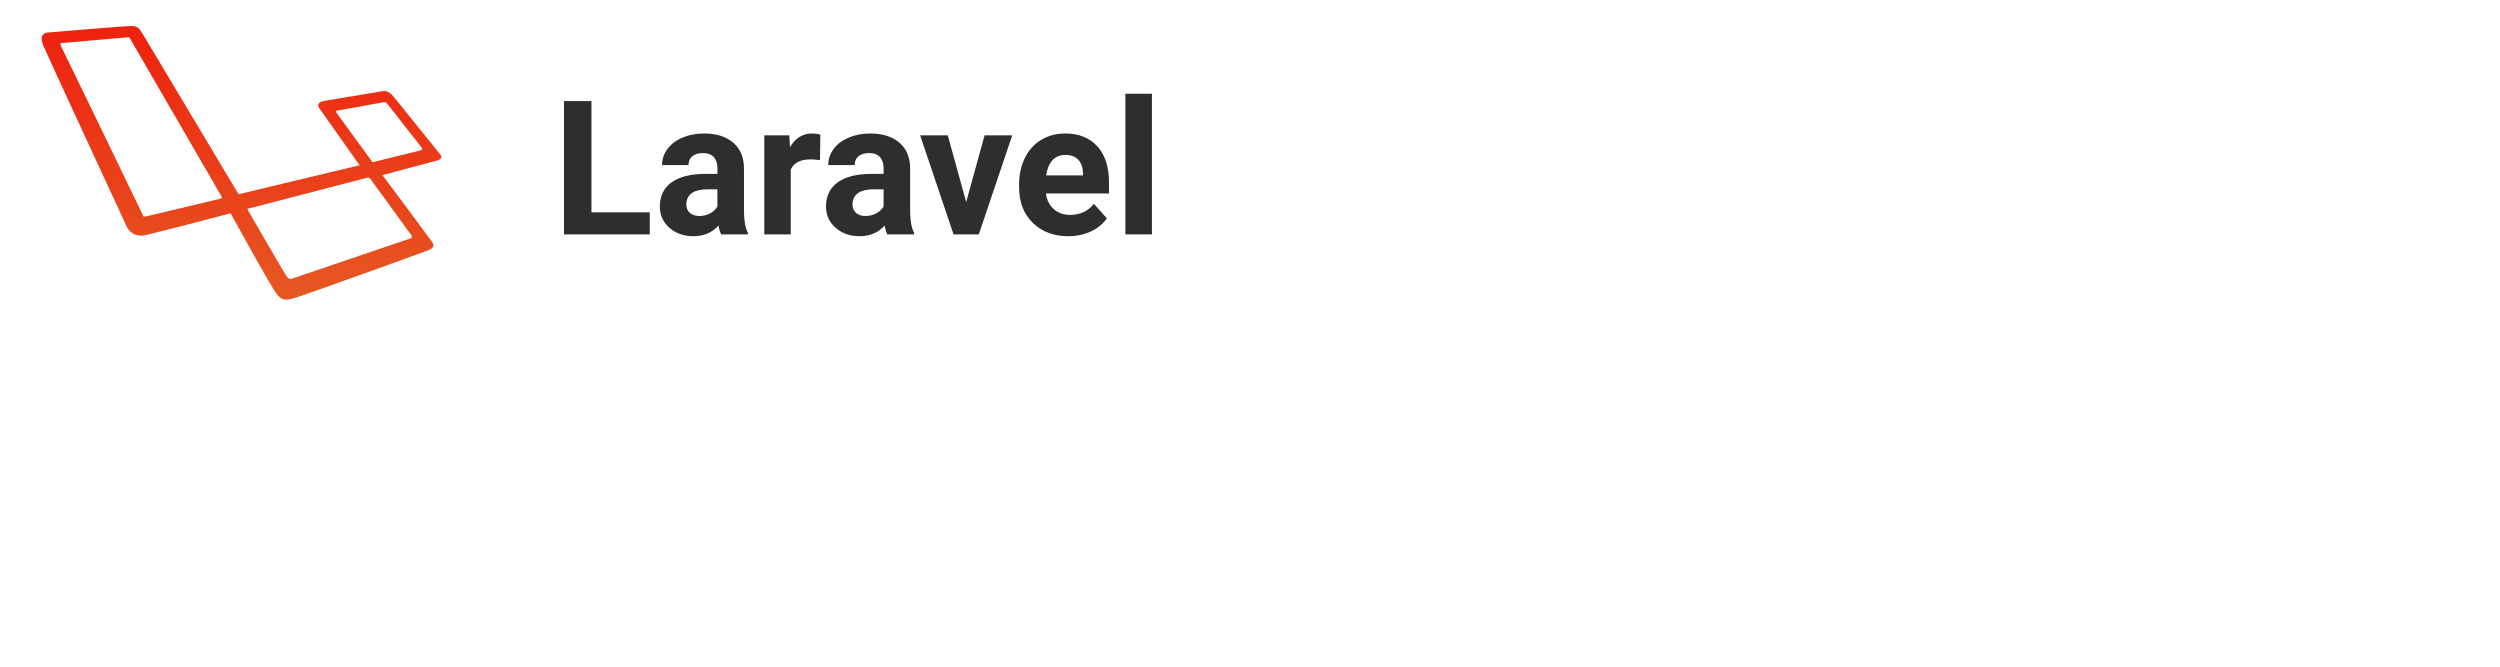
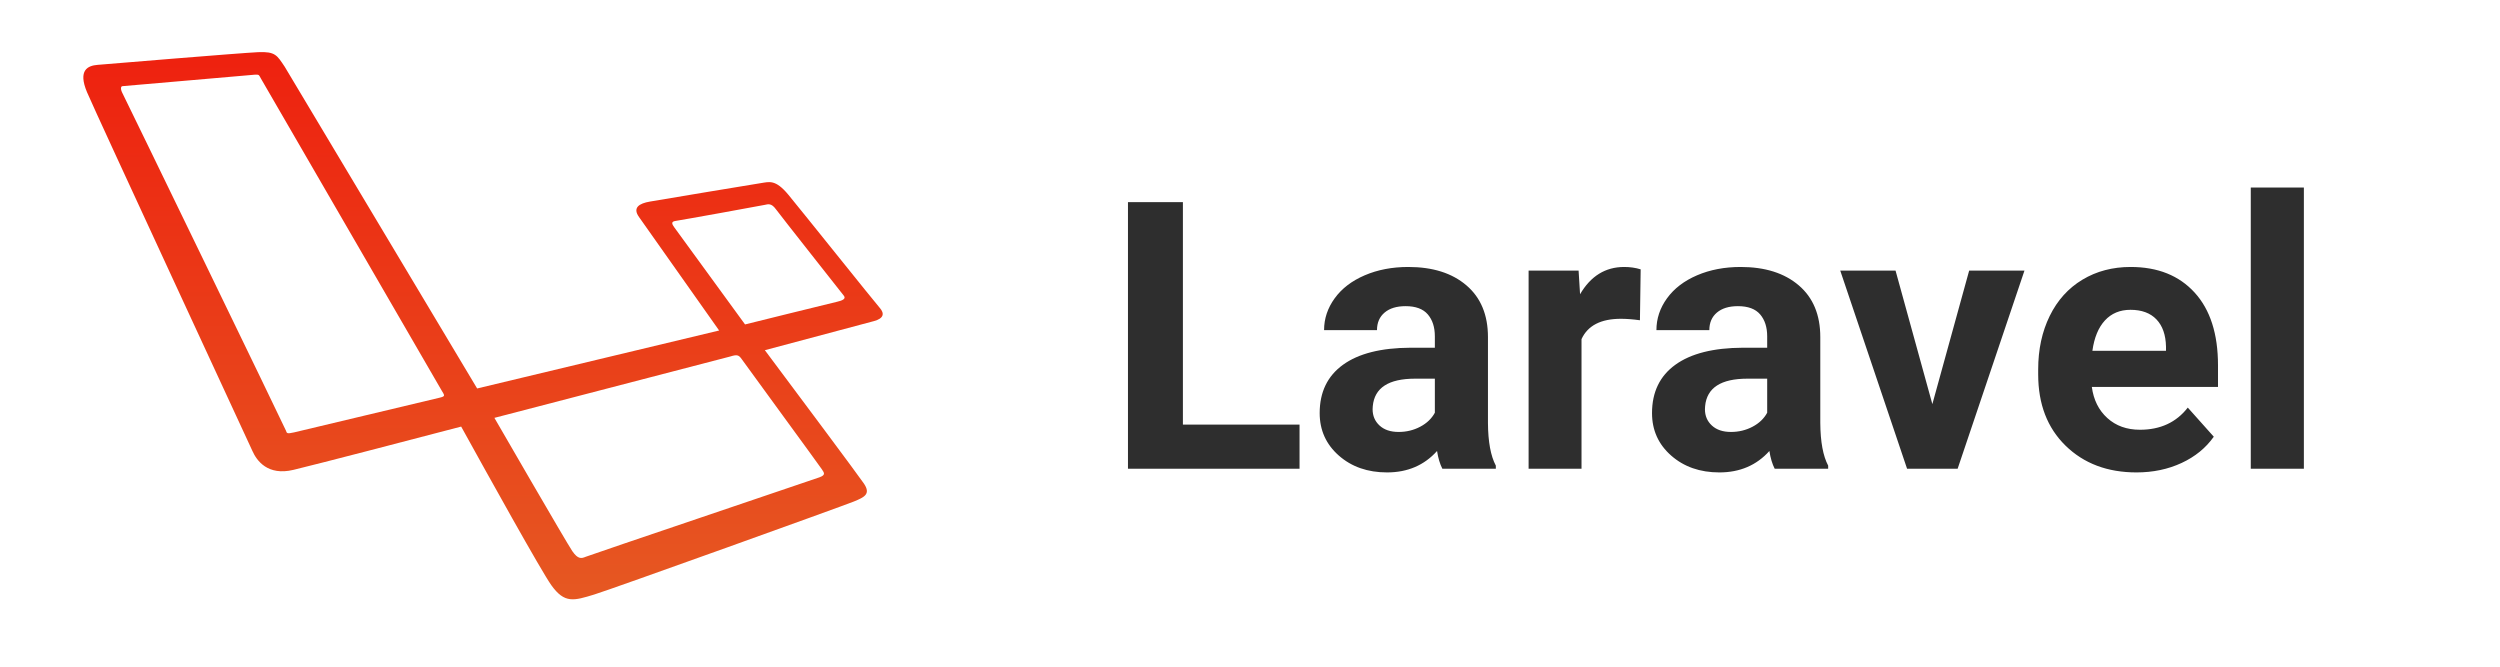
- <svg xmlns="http://www.w3.org/2000/svg" width="480" height="128" viewBox="0 0 480 128">
+ <svg xmlns="http://www.w3.org/2000/svg" width="240" height="64" viewBox="0 0 240 64">
  <defs>
    <linearGradient id="a" x1="50%" x2="50%" y1="0%" y2="100%">
      <stop stop-color="#EE210F" offset="0%" />
      <stop stop-color="#E65822" offset="100%" />
    </linearGradient>
  </defs>
  <g fill="none" fill-rule="evenodd">
    <path fill="#2E2E2E" d="M113.559,40.764 L124.756,40.764 L124.756,45 L108.285,45 L108.285,19.406 L113.559,19.406 L113.559,40.764 Z M138.467,45 C138.232,44.543 138.063,43.975 137.957,43.295 C136.727,44.666 135.127,45.352 133.158,45.352 C131.295,45.352 129.751,44.813 128.526,43.734 C127.302,42.656 126.689,41.297 126.689,39.656 C126.689,37.641 127.437,36.094 128.931,35.016 C130.425,33.937 132.584,33.393 135.408,33.381 L137.746,33.381 L137.746,32.291 C137.746,31.412 137.521,30.709 137.069,30.182 C136.618,29.654 135.906,29.391 134.934,29.391 C134.078,29.391 133.407,29.596 132.921,30.006 C132.435,30.416 132.191,30.979 132.191,31.693 L127.111,31.693 C127.111,30.592 127.451,29.572 128.131,28.635 C128.811,27.697 129.771,26.962 131.014,26.429 C132.256,25.896 133.65,25.629 135.197,25.629 C137.541,25.629 139.401,26.218 140.778,27.396 C142.155,28.573 142.844,30.229 142.844,32.361 L142.844,40.605 C142.855,42.41 143.107,43.775 143.6,44.701 L143.6,45 L138.467,45 Z M134.266,41.467 C135.016,41.467 135.707,41.3 136.34,40.966 C136.973,40.632 137.441,40.184 137.746,39.621 L137.746,36.352 L135.848,36.352 C133.305,36.352 131.951,37.23 131.787,38.988 L131.77,39.287 C131.77,39.92 131.992,40.441 132.438,40.852 C132.883,41.262 133.492,41.467 134.266,41.467 Z M157.434,30.744 C156.742,30.65 156.133,30.604 155.605,30.604 C153.684,30.604 152.424,31.254 151.826,32.555 L151.826,45 L146.746,45 L146.746,25.98 L151.545,25.98 L151.686,28.248 C152.705,26.502 154.117,25.629 155.922,25.629 C156.484,25.629 157.012,25.705 157.504,25.857 L157.434,30.744 Z M170.371,45 C170.137,44.543 169.967,43.975 169.861,43.295 C168.631,44.666 167.031,45.352 165.062,45.352 C163.199,45.352 161.655,44.813 160.431,43.734 C159.206,42.656 158.594,41.297 158.594,39.656 C158.594,37.641 159.341,36.094 160.835,35.016 C162.329,33.937 164.488,33.393 167.312,33.381 L169.65,33.381 L169.65,32.291 C169.65,31.412 169.425,30.709 168.974,30.182 C168.522,29.654 167.811,29.391 166.838,29.391 C165.982,29.391 165.312,29.596 164.825,30.006 C164.339,30.416 164.096,30.979 164.096,31.693 L159.016,31.693 C159.016,30.592 159.355,29.572 160.035,28.635 C160.715,27.697 161.676,26.962 162.918,26.429 C164.16,25.896 165.555,25.629 167.102,25.629 C169.445,25.629 171.306,26.218 172.683,27.396 C174.06,28.573 174.748,30.229 174.748,32.361 L174.748,40.605 C174.76,42.41 175.012,43.775 175.504,44.701 L175.504,45 L170.371,45 Z M166.17,41.467 C166.92,41.467 167.611,41.3 168.244,40.966 C168.877,40.632 169.346,40.184 169.65,39.621 L169.65,36.352 L167.752,36.352 C165.209,36.352 163.855,37.23 163.691,38.988 L163.674,39.287 C163.674,39.92 163.896,40.441 164.342,40.852 C164.787,41.262 165.396,41.467 166.17,41.467 Z M185.506,38.795 L189.039,25.98 L194.348,25.98 L187.932,45 L183.08,45 L176.664,25.98 L181.973,25.98 L185.506,38.795 Z M205.105,45.352 C202.316,45.352 200.046,44.496 198.294,42.785 C196.542,41.074 195.666,38.795 195.666,35.947 L195.666,35.455 C195.666,33.545 196.035,31.837 196.773,30.331 C197.512,28.825 198.558,27.665 199.911,26.851 C201.265,26.036 202.809,25.629 204.543,25.629 C207.145,25.629 209.192,26.449 210.687,28.09 C212.181,29.73 212.928,32.057 212.928,35.068 L212.928,37.143 L200.816,37.143 C200.98,38.385 201.476,39.381 202.302,40.131 C203.128,40.881 204.174,41.256 205.439,41.256 C207.396,41.256 208.926,40.547 210.027,39.129 L212.523,41.924 C211.762,43.002 210.73,43.843 209.43,44.446 C208.129,45.05 206.688,45.352 205.105,45.352 Z M204.525,29.742 C203.518,29.742 202.7,30.082 202.073,30.762 C201.446,31.441 201.045,32.414 200.869,33.68 L207.936,33.68 L207.936,33.275 C207.912,32.15 207.607,31.28 207.021,30.665 C206.436,30.05 205.604,29.742 204.525,29.742 Z M221.172,45 L216.074,45 L216.074,18 L221.172,18 L221.172,45 Z" />
    <path fill="url(#a)" d="M80.351,28.971 C79.843,29.082 71.525,31.146 71.525,31.146 L64.723,21.813 C64.532,21.543 64.374,21.273 64.85,21.21 C65.326,21.146 73.056,19.749 73.405,19.67 C73.754,19.591 74.056,19.495 74.485,20.083 C74.913,20.67 80.795,28.114 81.017,28.4 C81.239,28.686 80.859,28.86 80.351,28.971 M78.898,45.053 C79.106,45.38 79.314,45.588 78.661,45.825 C78.008,46.063 56.64,53.274 56.224,53.452 C55.809,53.63 55.483,53.69 54.948,52.918 C54.414,52.147 47.462,40.115 47.462,40.115 L70.114,34.221 C70.778,34.01 70.933,34.088 71.212,34.488 C71.592,35.036 78.691,44.727 78.898,45.053 M42.213,38.177 C41.937,38.243 28.924,41.351 28.23,41.51 C27.535,41.668 27.535,41.589 27.456,41.351 C27.377,41.113 11.986,9.377 11.772,8.981 C11.558,8.584 11.569,8.27 11.772,8.27 C11.974,8.27 24.06,7.189 24.488,7.167 C24.915,7.144 24.87,7.234 25.028,7.504 C25.028,7.504 42.074,36.928 42.372,37.444 C42.669,37.959 42.81,38.035 42.213,38.177 M75.675,18.686 C74.437,17.194 73.834,17.464 73.072,17.575 C72.31,17.686 63.422,19.178 62.39,19.352 C61.358,19.527 60.707,19.94 61.342,20.829 C61.907,21.619 67.75,29.903 69.037,31.728 L45.806,37.293 L27.331,6.405 C26.596,5.314 26.443,4.933 24.769,5.009 C23.095,5.085 10.276,6.15 9.363,6.227 C8.45,6.303 7.447,6.709 8.36,8.865 C9.274,11.021 23.832,42.393 24.238,43.306 C24.644,44.219 25.699,45.7 28.169,45.107 C30.7,44.498 39.477,42.208 44.272,40.952 C46.806,45.54 51.974,54.849 52.93,56.183 C54.206,57.963 55.084,57.669 57.043,57.075 C58.573,56.612 80.976,48.556 81.985,48.14 C82.994,47.725 83.617,47.428 82.934,46.419 C82.433,45.677 76.523,37.76 73.427,33.618 C75.547,33.053 83.086,31.046 83.89,30.828 C84.826,30.574 84.954,30.114 84.446,29.543 C83.938,28.971 76.913,20.178 75.675,18.686 Z" />
  </g>
</svg>
